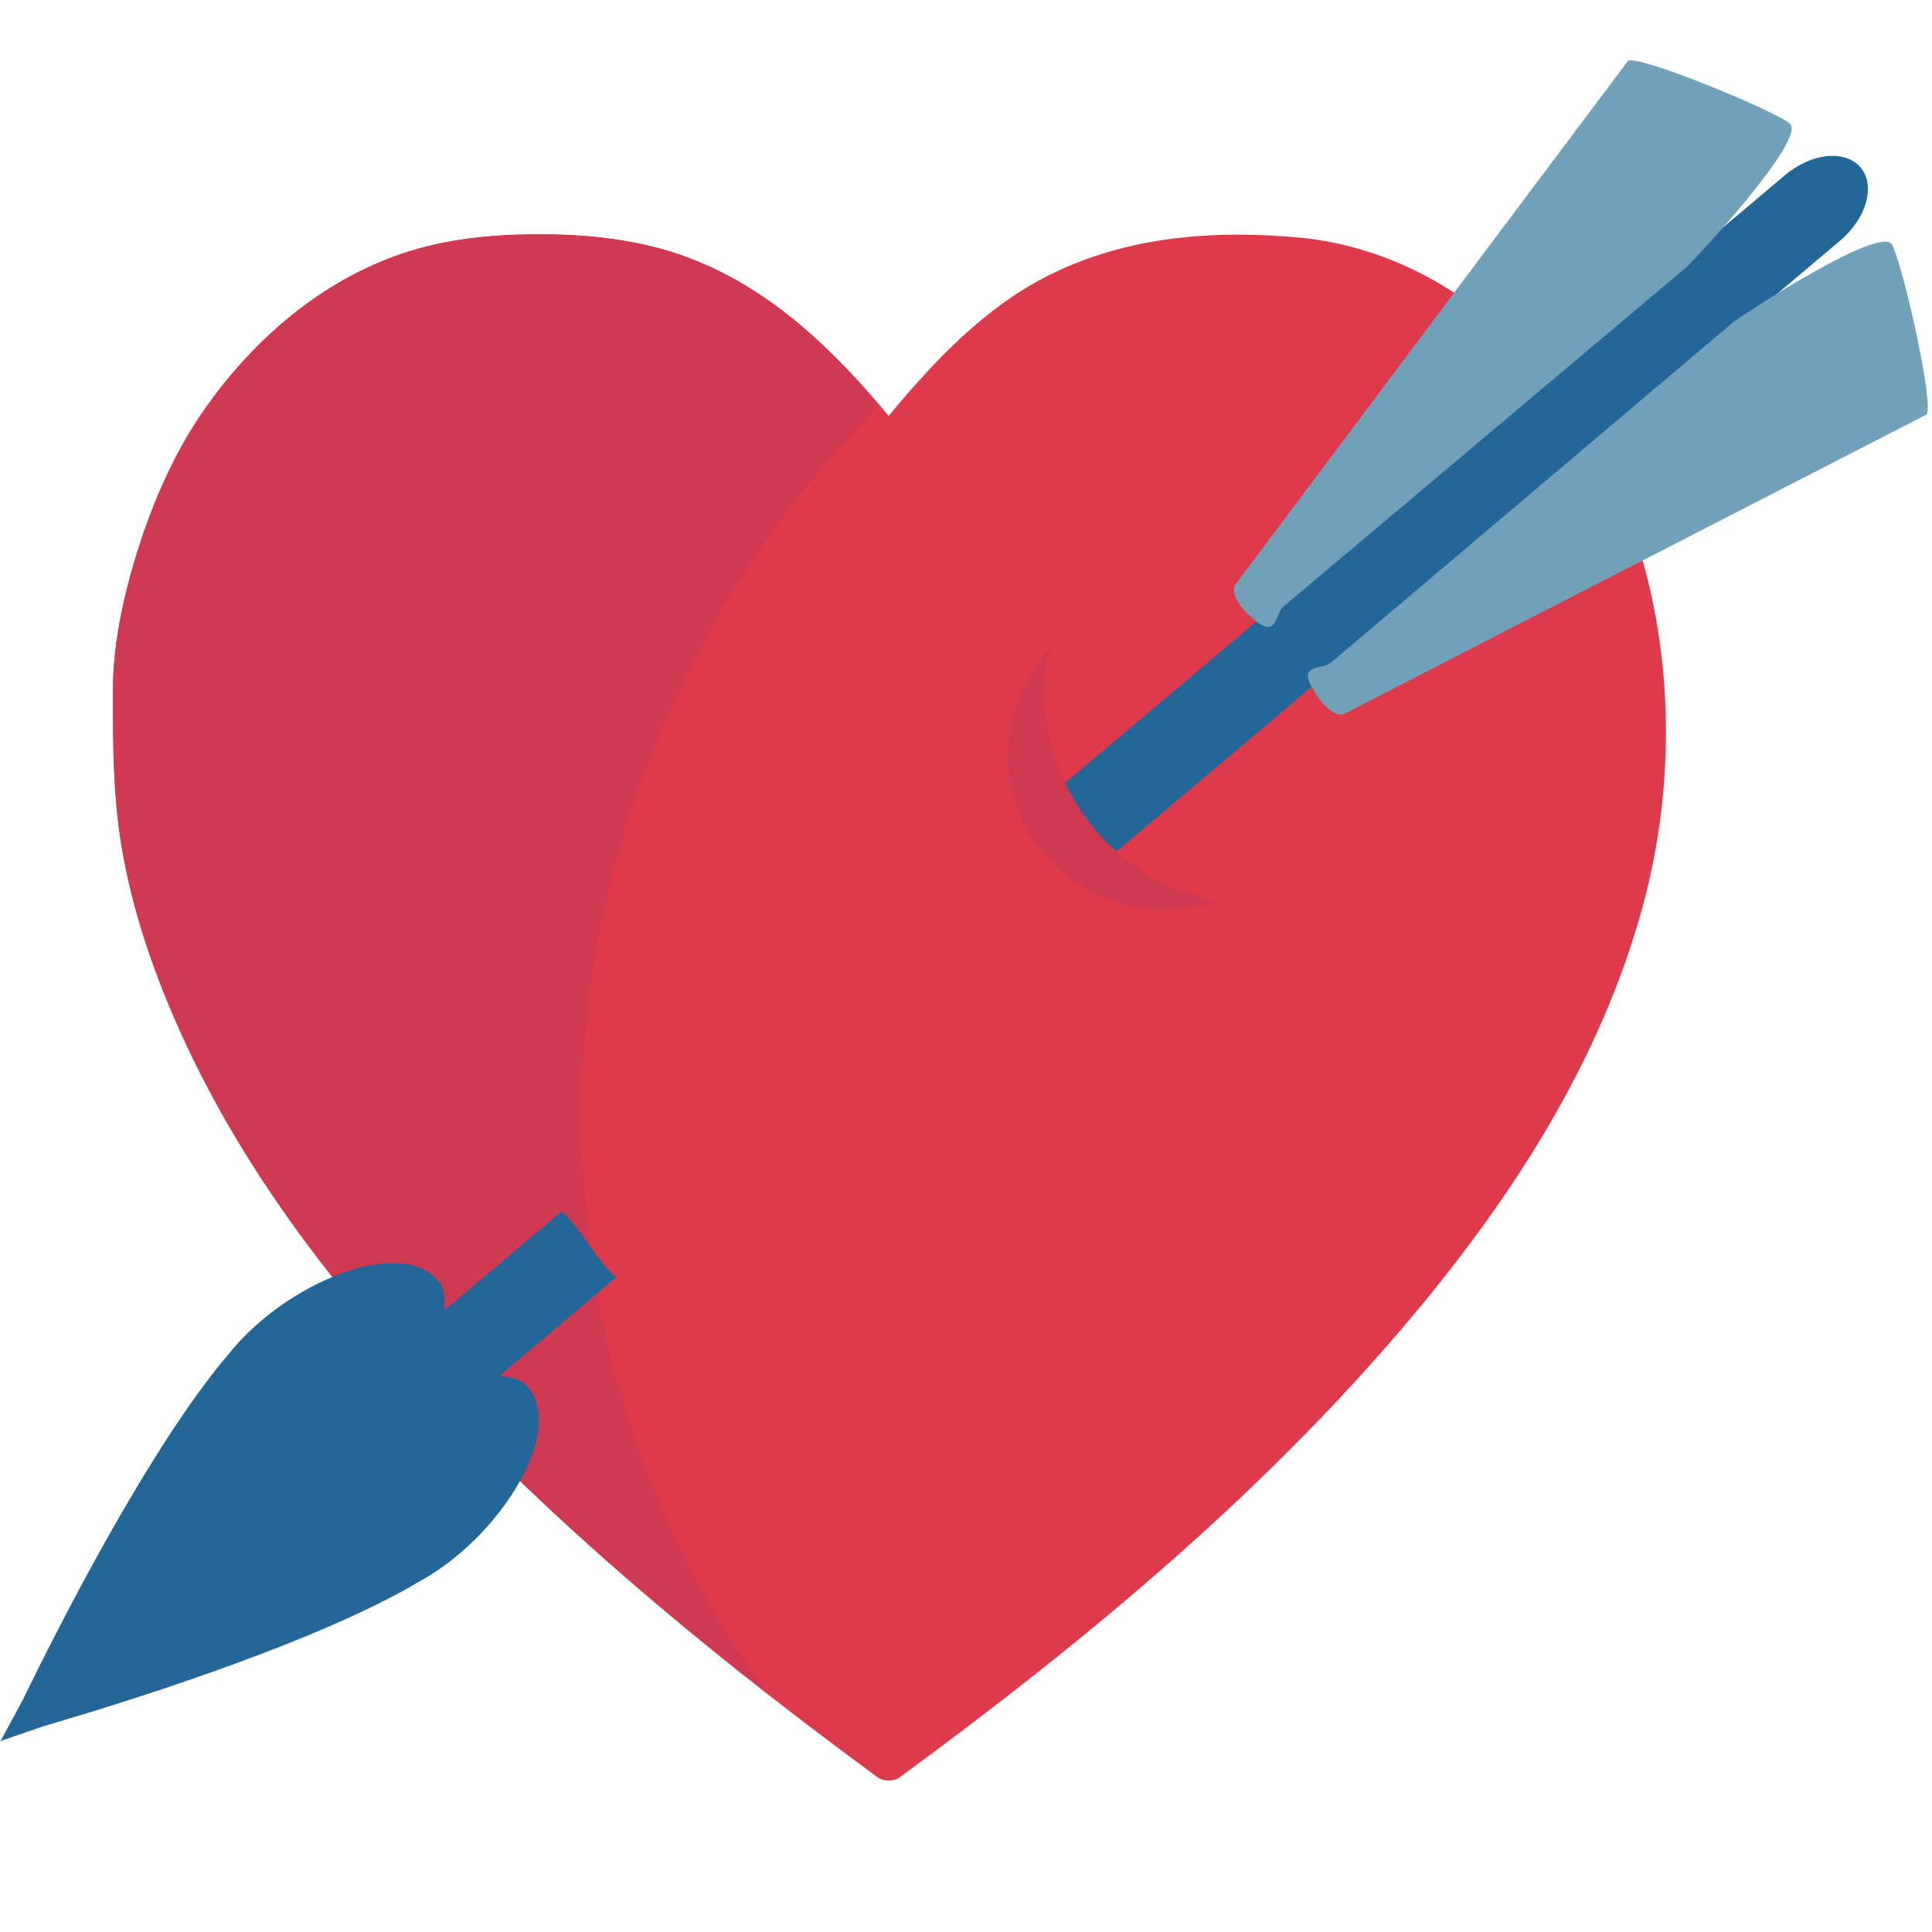
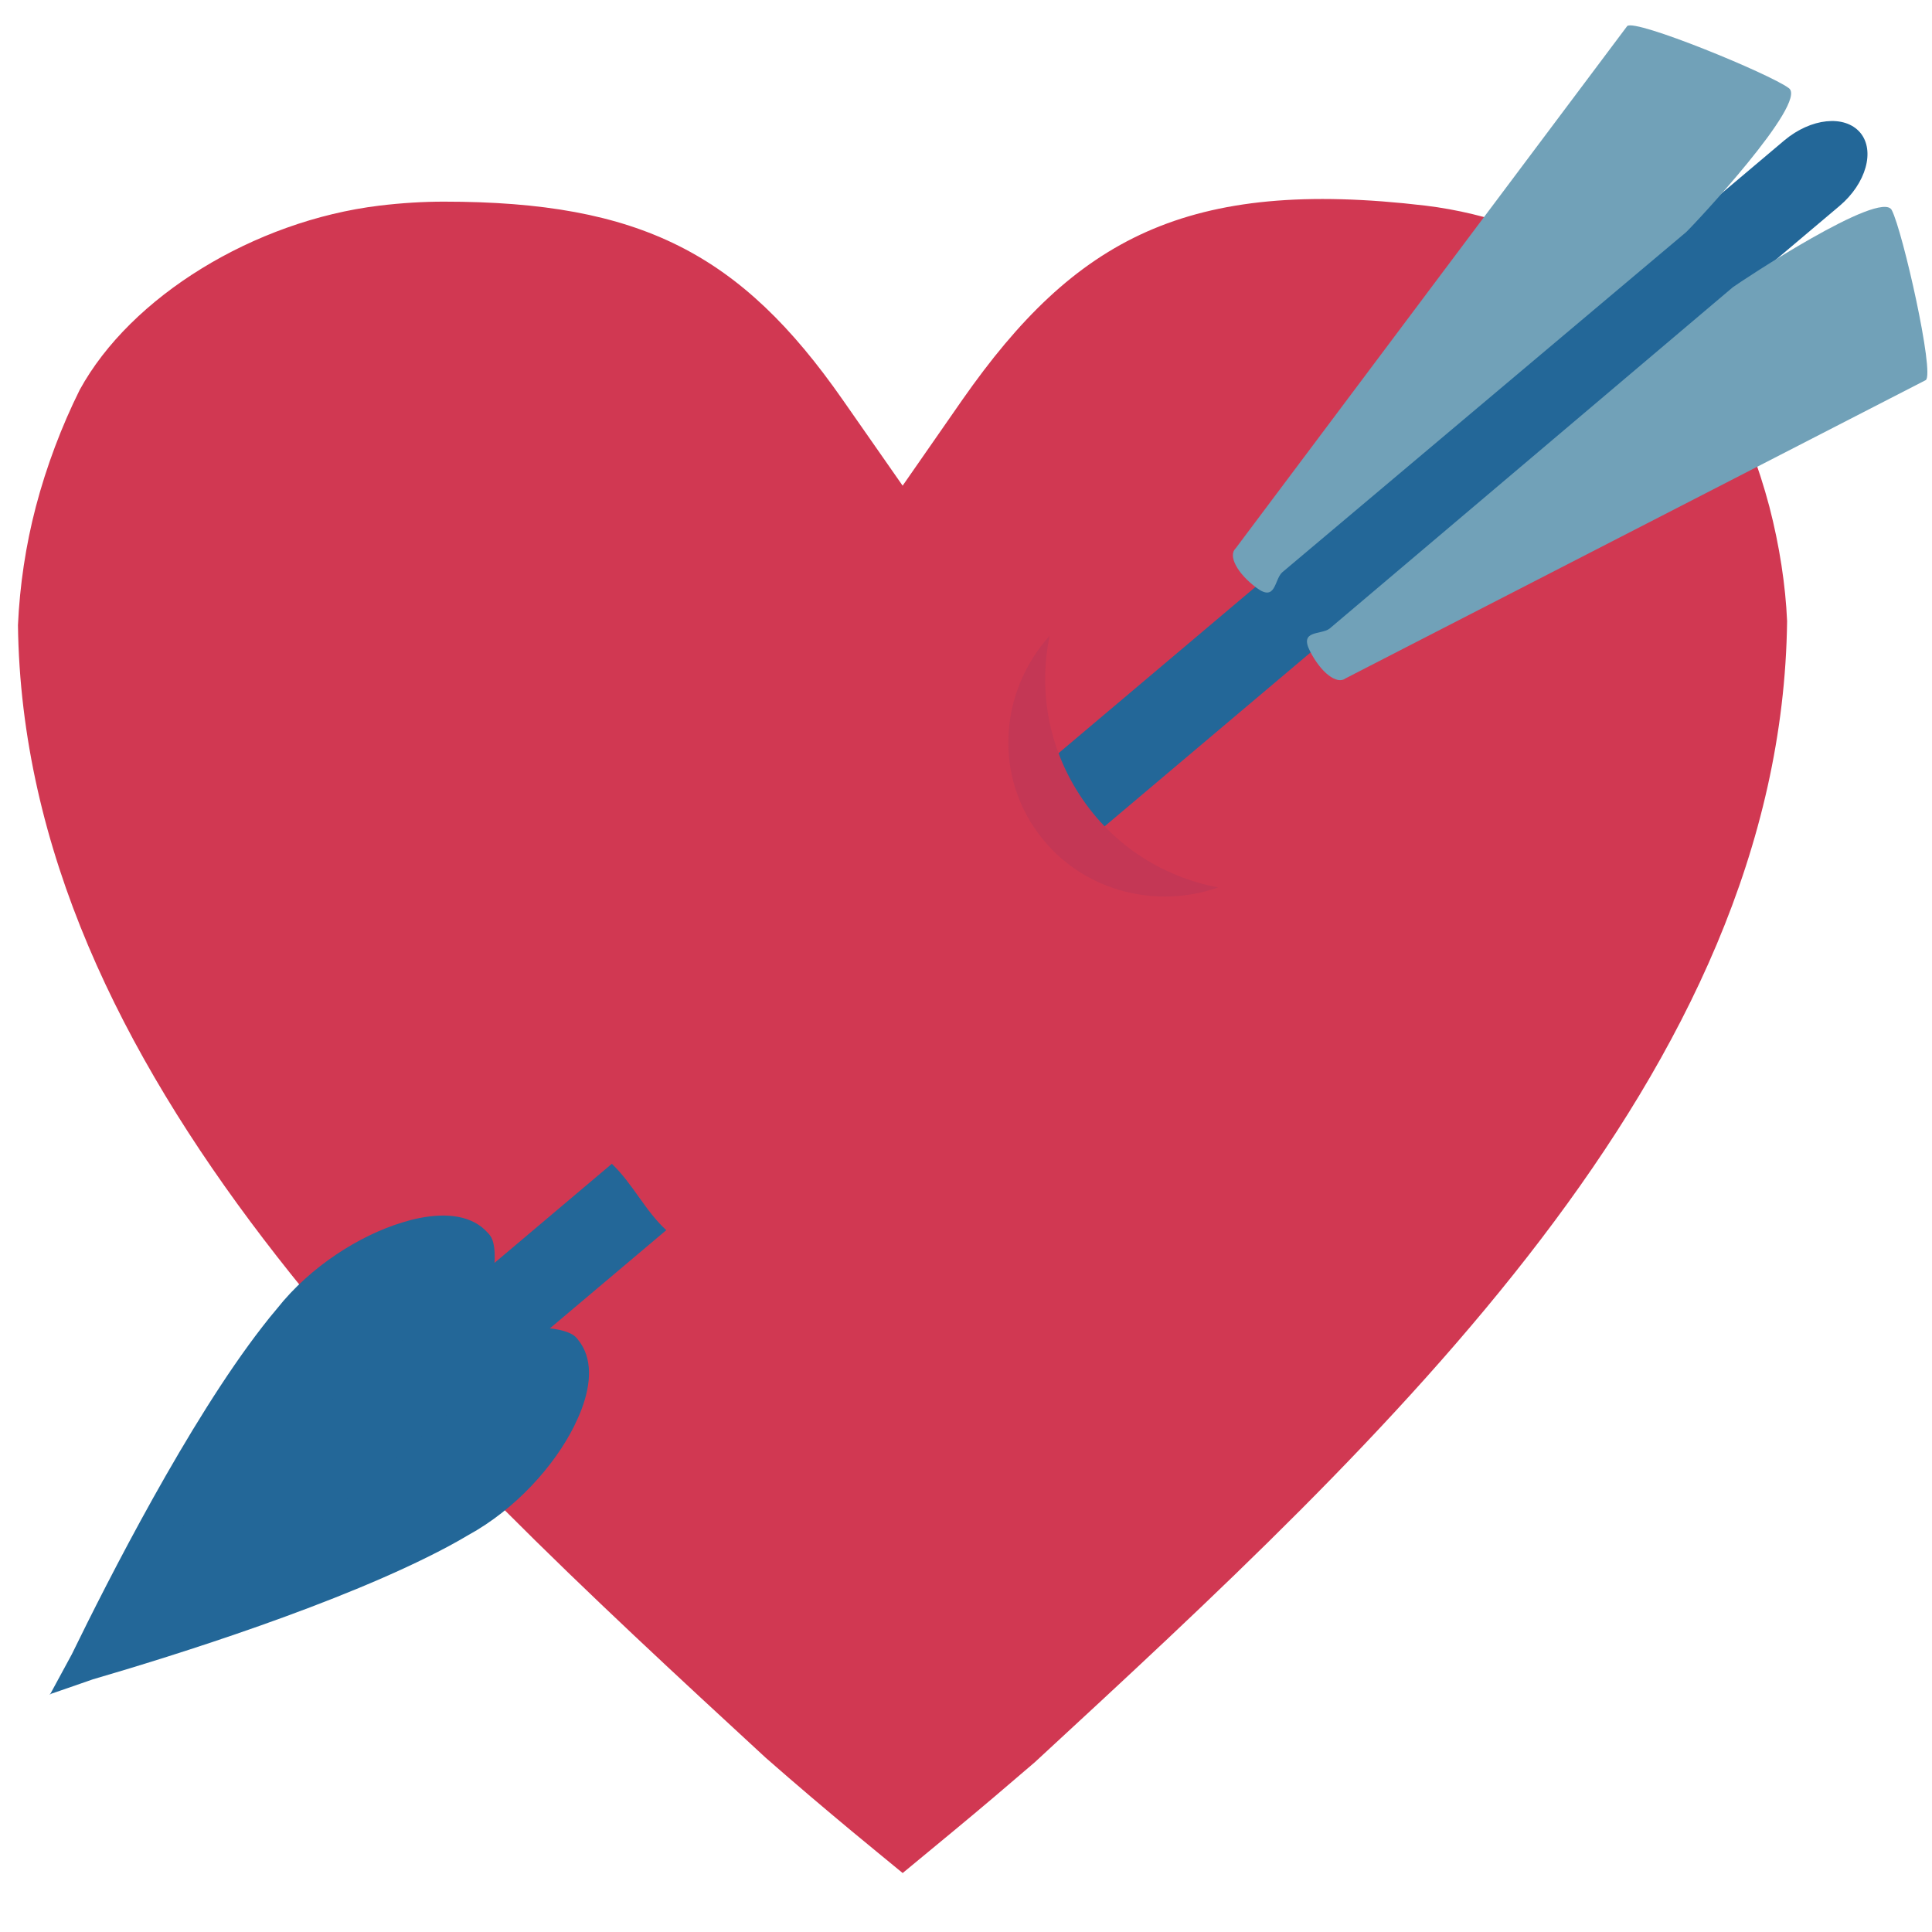
<svg xmlns="http://www.w3.org/2000/svg" version="1.1" id="Layer_1" x="0px" y="0px" width="64px" height="64px" viewBox="0 0 64 64" enable-background="new 0 0 64 64" xml:space="preserve">
-   <defs id="defs3970" />
-   <g id="g3948" transform="translate(0,2)">
-     <path d="M 54.06,15.438 C 52.339,10.525 48.291,6.445 43.179,5.883 40.282,5.606 37.364,5.798 34.707,7.138 32.617,8.192 30.947,9.956 29.439,11.777 27.586,9.562 25.543,7.58 22.839,6.55 21.214,5.93 19.444,5.752 17.727,5.761 c -1.493,0.01 -2.999,0.161 -4.424,0.646 -2.61,0.891 -4.797,2.737 -6.428,5.011 -0.959,1.334 -1.659,2.853 -2.185,4.421 -0.522,1.556 -0.95,3.368 -0.95,5.03 0,1.907 0.002,3.725 0.365,5.605 0.412,2.148 1.165,4.214 2.086,6.176 2.544,5.426 6.553,10.053 10.751,14.135 3.788,3.683 7.905,6.988 12.135,10.092 0.192,0.14 0.532,0.14 0.725,0 6.256,-4.592 12.343,-9.633 17.343,-15.708 3.174,-3.855 5.947,-8.243 7.279,-13.176 1.108,-4.07 1.026,-8.576 -0.364,-12.555 z" id="path3950" style="fill:#df394c" />
-     <path d="M 19.29,36.062 C 18.979,26.763 22.834,17.728 29.122,11.408 27.351,9.343 25.389,7.522 22.841,6.552 21.216,5.93 19.446,5.754 17.729,5.763 16.236,5.773 14.73,5.922 13.305,6.408 10.695,7.299 8.508,9.146 6.877,11.419 5.918,12.753 5.218,14.272 4.692,15.84 c -0.522,1.556 -0.95,3.368 -0.95,5.03 0,1.907 0.002,3.725 0.365,5.605 0.412,2.148 1.165,4.214 2.086,6.176 2.544,5.426 6.553,10.053 10.751,14.135 2.688,2.614 5.551,5.034 8.495,7.33 C 21.79,49.125 19.519,42.96 19.29,36.062 z" id="path3952" style="fill:#d13852" />
-     <path d="m 17.355,46.813 c 0.089,-0.187 0.177,-0.373 0.247,-0.556 0.33,-0.87 0.367,-1.709 -0.107,-2.3 -0.002,-0.003 -0.004,-0.007 -0.012,-0.011 -0.02,-0.039 -0.058,-0.066 -0.089,-0.102 -0.342,-0.33 -2.092,-0.633 -4.04,0.567 1.511,-1.717 1.507,-3.496 1.239,-3.885 -0.027,-0.035 -0.051,-0.077 -0.083,-0.104 -0.008,-0.01 -0.008,-0.01 -0.012,-0.014 -0.501,-0.569 -1.334,-0.67 -2.245,-0.491 -0.198,0.035 -0.395,0.089 -0.595,0.151 -1.4,0.427 -3.032,1.449 -4.135,2.847 -0.163,0.19 -0.326,0.393 -0.489,0.606 -2.443,3.15 -5.092,8.352 -6.304,10.837 -0.319,0.587 -0.56,1.034 -0.703,1.298 l -0.021,0.02 0,0 c 0,0 -0.002,0.008 -0.006,0.012 l 0.012,-0.016 c 0,0 0.004,0 0.008,0 -0.004,0 -0.006,0.004 -0.006,0.004 l -0.012,0.016 c 0.004,-0.004 0.006,-0.004 0.01,-0.004 l 0,0 0.023,-0.02 C 0.322,55.57 0.8,55.403 1.428,55.187 4.087,54.41 9.657,52.673 13.176,50.793 c 0.237,-0.128 0.462,-0.253 0.678,-0.381 1.561,-0.852 2.845,-2.286 3.501,-3.599 z" id="path3954" style="fill:#236798" />
-     <path d="M 61.634,3.546 C 61.125,2.949 60.007,3.063 59.125,3.806 l -24.37,20.575 c 0.469,0.27 0.846,0.715 1.032,1.262 0.136,0.4 0.203,0.816 0.264,1.237 -0.004,-0.006 0.006,0.037 0.014,0.105 L 60.955,5.973 c 0.877,-0.741 1.184,-1.828 0.679,-2.427 z" id="path3956" style="fill:#236798" />
-     <path d="M 18.608,38.124 2.424,51.789 c -0.882,0.738 -1.185,1.83 -0.68,2.428 0.507,0.595 1.629,0.482 2.505,-0.264 L 20.408,40.318 c -0.697,-0.636 -1.107,-1.534 -1.8,-2.194 z" id="path3958" style="fill:#236798" />
-     <g id="g3960">
-       <path d="M 62.683,6.115 C 62.326,5.401 57.704,8.454 57.416,8.671 L 44.072,19.965 c -0.284,0.213 -1.01,0.035 -0.646,0.748 0.363,0.713 0.89,1.113 1.174,0.899 l 19.209,-9.875 c 0.295,-0.22 -0.761,-4.91 -1.126,-5.622 z" id="path3962" style="fill:#71a1b8" />
-       <path d="M 42.503,18.104 55.874,6.844 C 56.138,6.597 59.921,2.553 59.276,2.079 58.639,1.599 54.187,-0.227 53.923,0.023 L 40.967,17.304 c -0.263,0.245 0.048,0.831 0.689,1.309 0.641,0.478 0.586,-0.264 0.847,-0.509 z" id="path3964" style="fill:#71a1b8" />
+   <defs id="defs3053" />
+   <g id="g3018" transform="translate(0,1.084746)">
+     <path d="m 25.369,57.147 c 1.038,0.91 1.94,1.673 2.846,2.427 0.563,0.462 1.123,0.929 1.687,1.388 0.525,-0.435 1.1,-0.91 1.674,-1.384 0.918,-0.758 1.816,-1.524 2.703,-2.286 C 45.955,46.515 59.013,34.459 59.2,19.491 59.149,18.309 58.948,16.991 58.613,15.7 58.26,14.367 57.758,13.037 57.116,11.758 55.473,8.745 51.391,6.234 47.229,5.728 39.319,4.79 35.609,6.824 31.88,12.158 l -1.979,2.846 -1.986,-2.846 C 24.54,7.318 21.22,5.595 14.704,5.595 14.023,5.595 13.312,5.638 12.569,5.727 8.41,6.232 4.327,8.744 2.64,11.831 2.041,13.036 1.538,14.366 1.188,15.699 0.852,16.982 0.654,18.308 0.595,19.625 0.786,34.459 13.841,46.515 25.369,57.147 z" id="path3020" style="fill:#d13852" />
+     <g id="g3022">
+       <g id="g3024">
+         <path d="M 61.62,3.307 C 61.108,2.708 59.99,2.825 59.107,3.567 L 34.717,24.16 c 0.469,0.268 0.846,0.715 1.032,1.264 0.136,0.4 0.204,0.815 0.265,1.236 -0.005,-0.003 0.006,0.039 0.014,0.105 L 60.938,5.736 C 61.817,4.994 62.124,3.904 61.62,3.307 z" id="path3026" style="fill:#236798" />
+       </g>
+       <g id="g3028">
+         <g id="g3030">
+           <path d="M 62.668,5.876 C 62.31,5.165 57.685,8.221 57.397,8.435 L 44.042,19.74 c -0.284,0.214 -1.012,0.035 -0.646,0.747 0.363,0.715 0.89,1.116 1.174,0.902 l 19.225,-9.883 c 0.296,-0.222 -0.76,-4.915 -1.127,-5.63 z" id="path3032" style="fill:#71a1b8" />
+         </g>
+         <g id="g3034">
+           <path d="M 42.471,17.878 55.853,6.607 C 56.118,6.361 59.904,2.311 59.259,1.836 58.621,1.358 54.165,-0.47 53.903,-0.221 L 40.935,17.077 c -0.264,0.245 0.047,0.832 0.689,1.31 0.641,0.478 0.586,-0.264 0.847,-0.509 z" id="path3036" style="fill:#71a1b8" />
+         </g>
+       </g>
    </g>
-     <path d="m 35.639,24.591 c -0.973,-1.598 -1.228,-3.418 -0.878,-5.084 -1.507,1.678 -1.845,4.168 -0.631,6.165 1.296,2.128 3.906,2.976 6.213,2.167 -1.876,-0.35 -3.62,-1.461 -4.704,-3.248 z" id="path3966" style="fill:#d13852" />
+     <g id="g3038">
+       <path d="m 35.649,25.063 c -0.974,-1.598 -1.229,-3.421 -0.878,-5.089 -1.509,1.68 -1.847,4.171 -0.632,6.17 1.296,2.13 3.908,2.978 6.219,2.169 -1.878,-0.351 -3.624,-1.463 -4.709,-3.25 z" id="path3040" style="fill:#c43755" />
+     </g>
+     <g id="g3042">
+       <g id="g3044">
+         <path d="m 19.016,46.165 c 0.089,-0.186 0.176,-0.373 0.246,-0.557 0.33,-0.871 0.369,-1.71 -0.105,-2.301 -0.004,-0.005 -0.004,-0.009 -0.011,-0.012 -0.02,-0.038 -0.058,-0.066 -0.089,-0.101 -0.342,-0.331 -2.096,-0.634 -4.044,0.567 1.512,-1.719 1.508,-3.499 1.241,-3.888 -0.027,-0.035 -0.05,-0.079 -0.085,-0.105 -0.008,-0.011 -0.008,-0.011 -0.012,-0.015 -0.502,-0.568 -1.333,-0.669 -2.247,-0.491 -0.199,0.036 -0.393,0.09 -0.595,0.152 -1.4,0.428 -3.032,1.45 -4.137,2.85 -0.163,0.19 -0.326,0.393 -0.49,0.606 -2.446,3.152 -5.097,8.359 -6.31,10.847 -0.319,0.587 -0.56,1.035 -0.704,1.299 l -0.023,0.02 0,0 c 0,0 0,0.008 -0.004,0.012 l 0.012,-0.016 c 0,0 0.004,0 0.007,0 -0.003,0 -0.007,0.004 -0.007,0.004 l -0.012,0.016 c 0.004,-0.004 0.007,-0.004 0.012,-0.004 l 0,0 0.023,-0.02 c 0.288,-0.097 0.766,-0.265 1.392,-0.482 2.663,-0.777 8.238,-2.515 11.76,-4.396 0.237,-0.128 0.463,-0.253 0.677,-0.382 1.561,-0.854 2.848,-2.289 3.505,-3.603 z" id="path3046" style="fill:#236798" />
+       </g>
+       <g id="g3048">
+         <path d="M 20.268,37.468 4.072,51.145 c -0.883,0.739 -1.186,1.832 -0.681,2.431 0.505,0.596 1.629,0.482 2.507,-0.264 L 22.071,39.666 c -0.699,-0.639 -1.108,-1.537 -1.803,-2.198 z" id="path3050" style="fill:#236798" />
+       </g>
+     </g>
  </g>
</svg>
